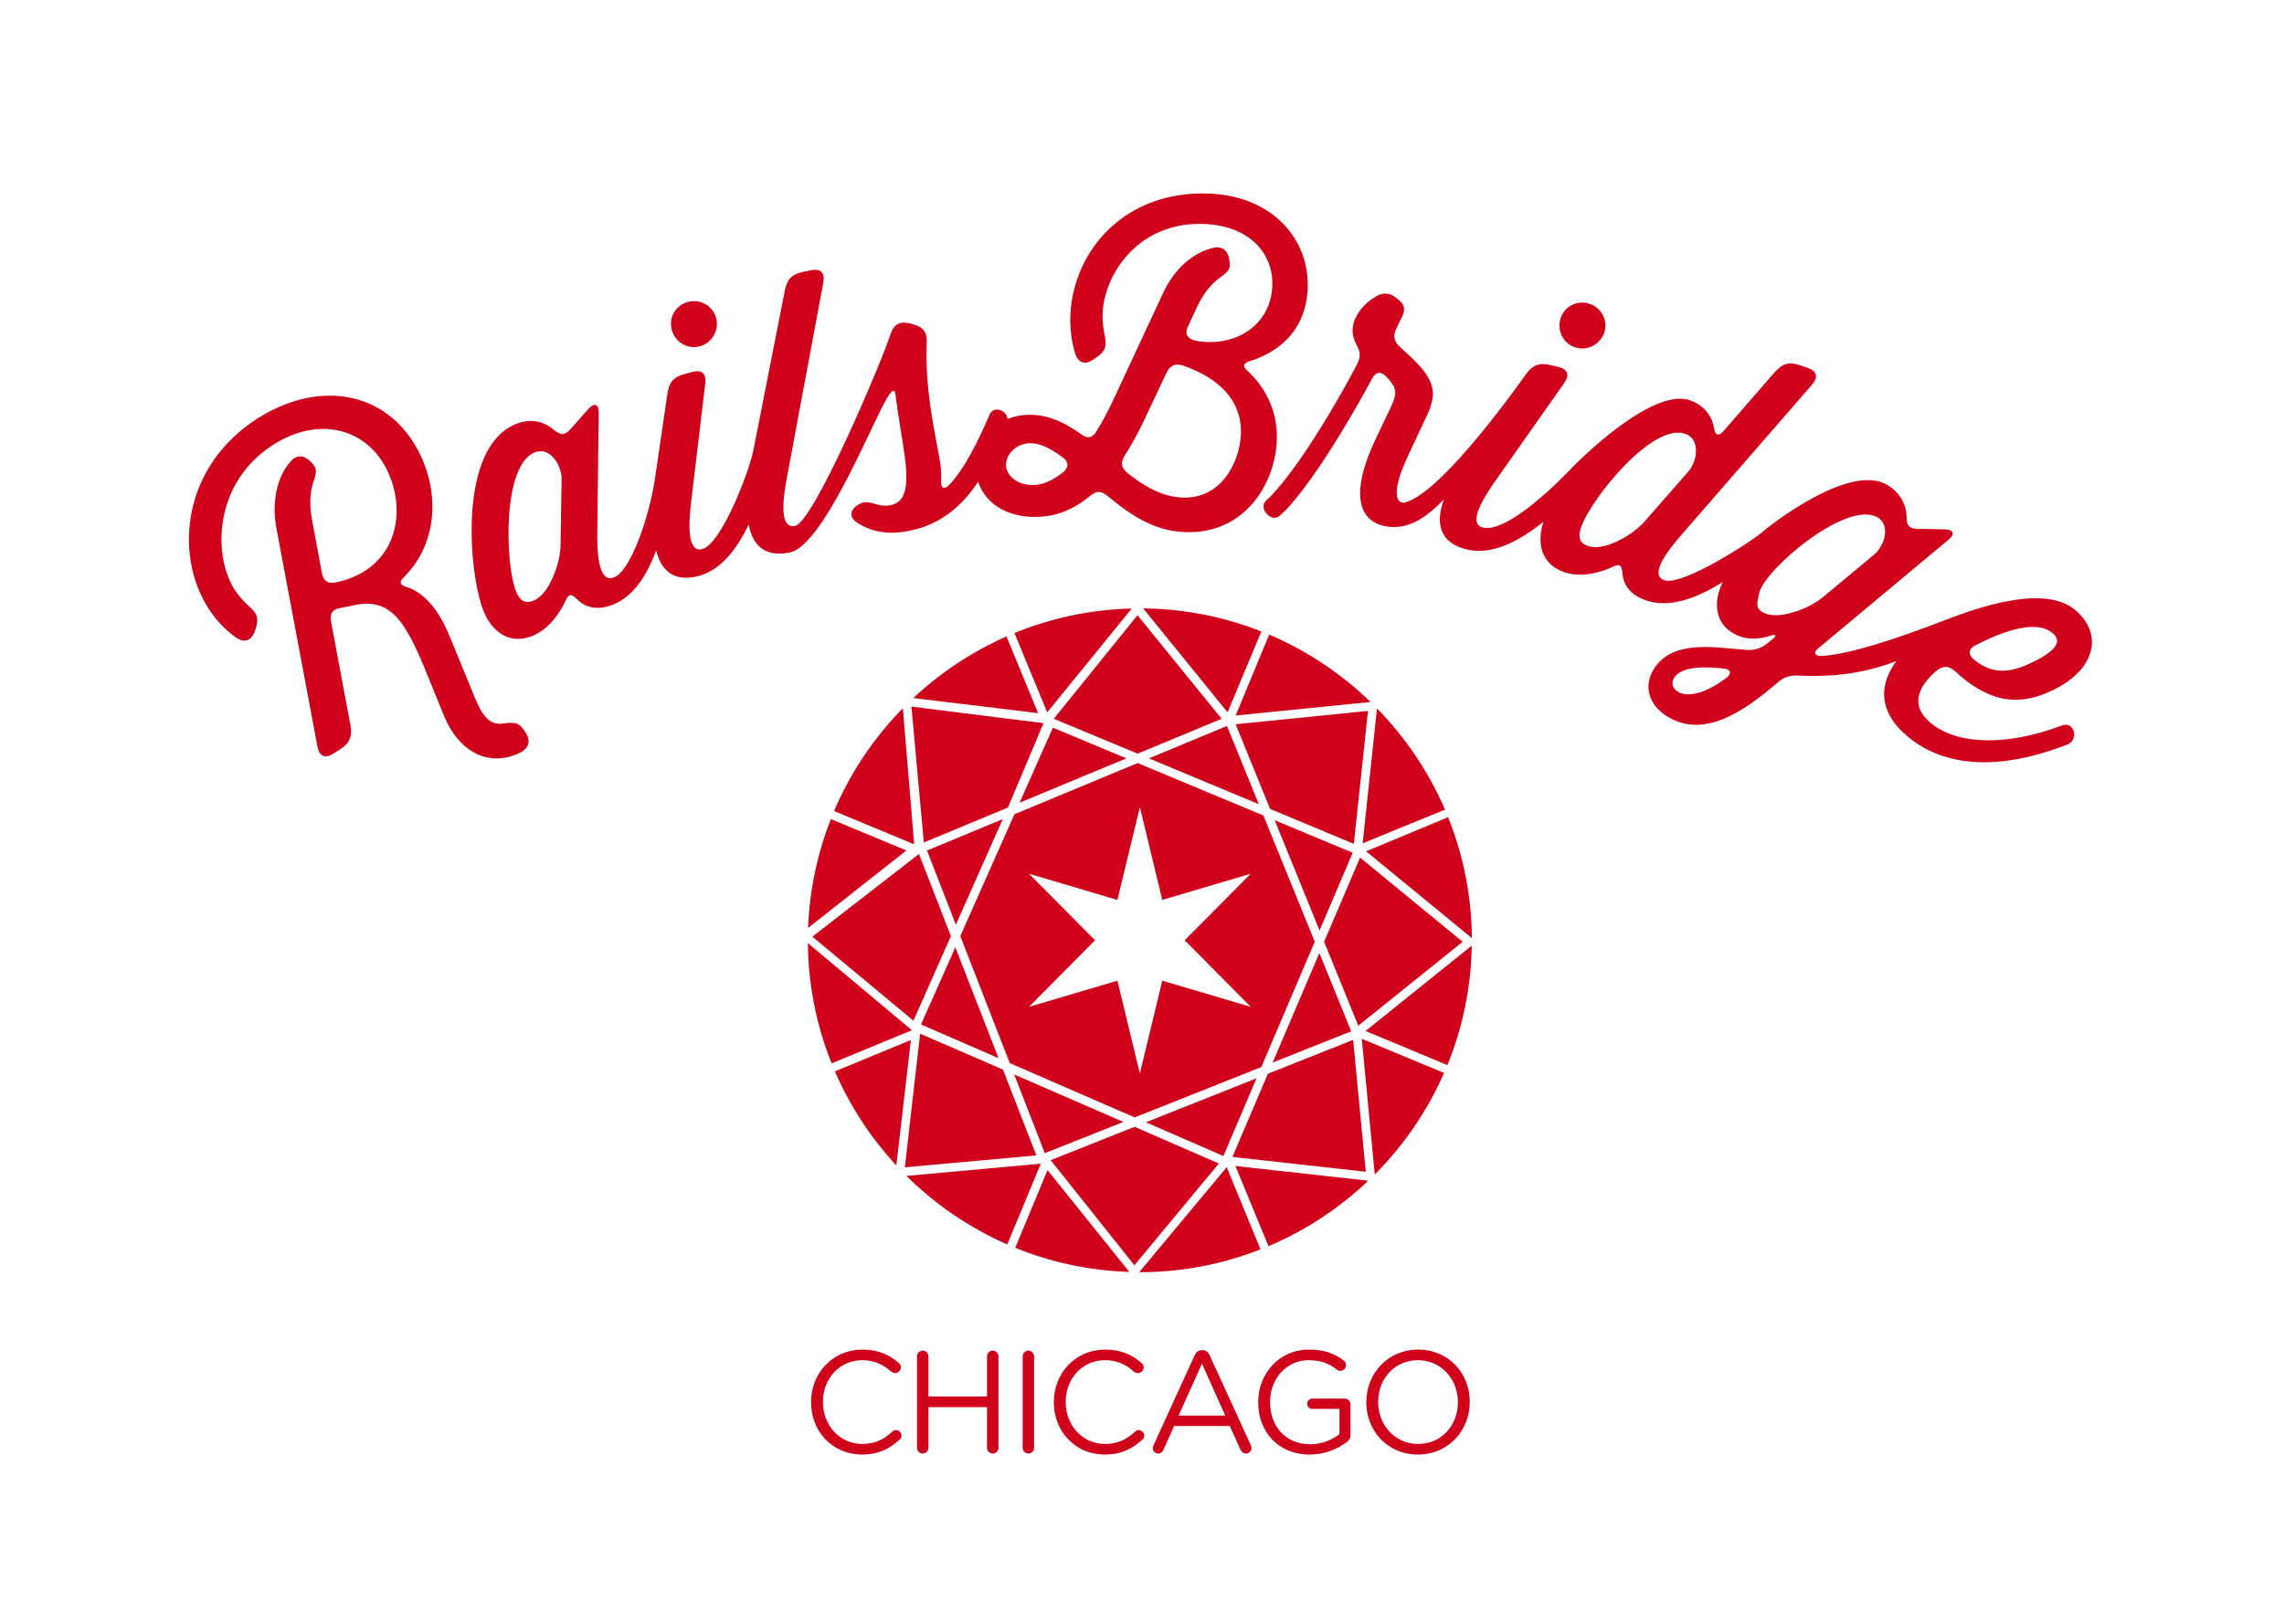
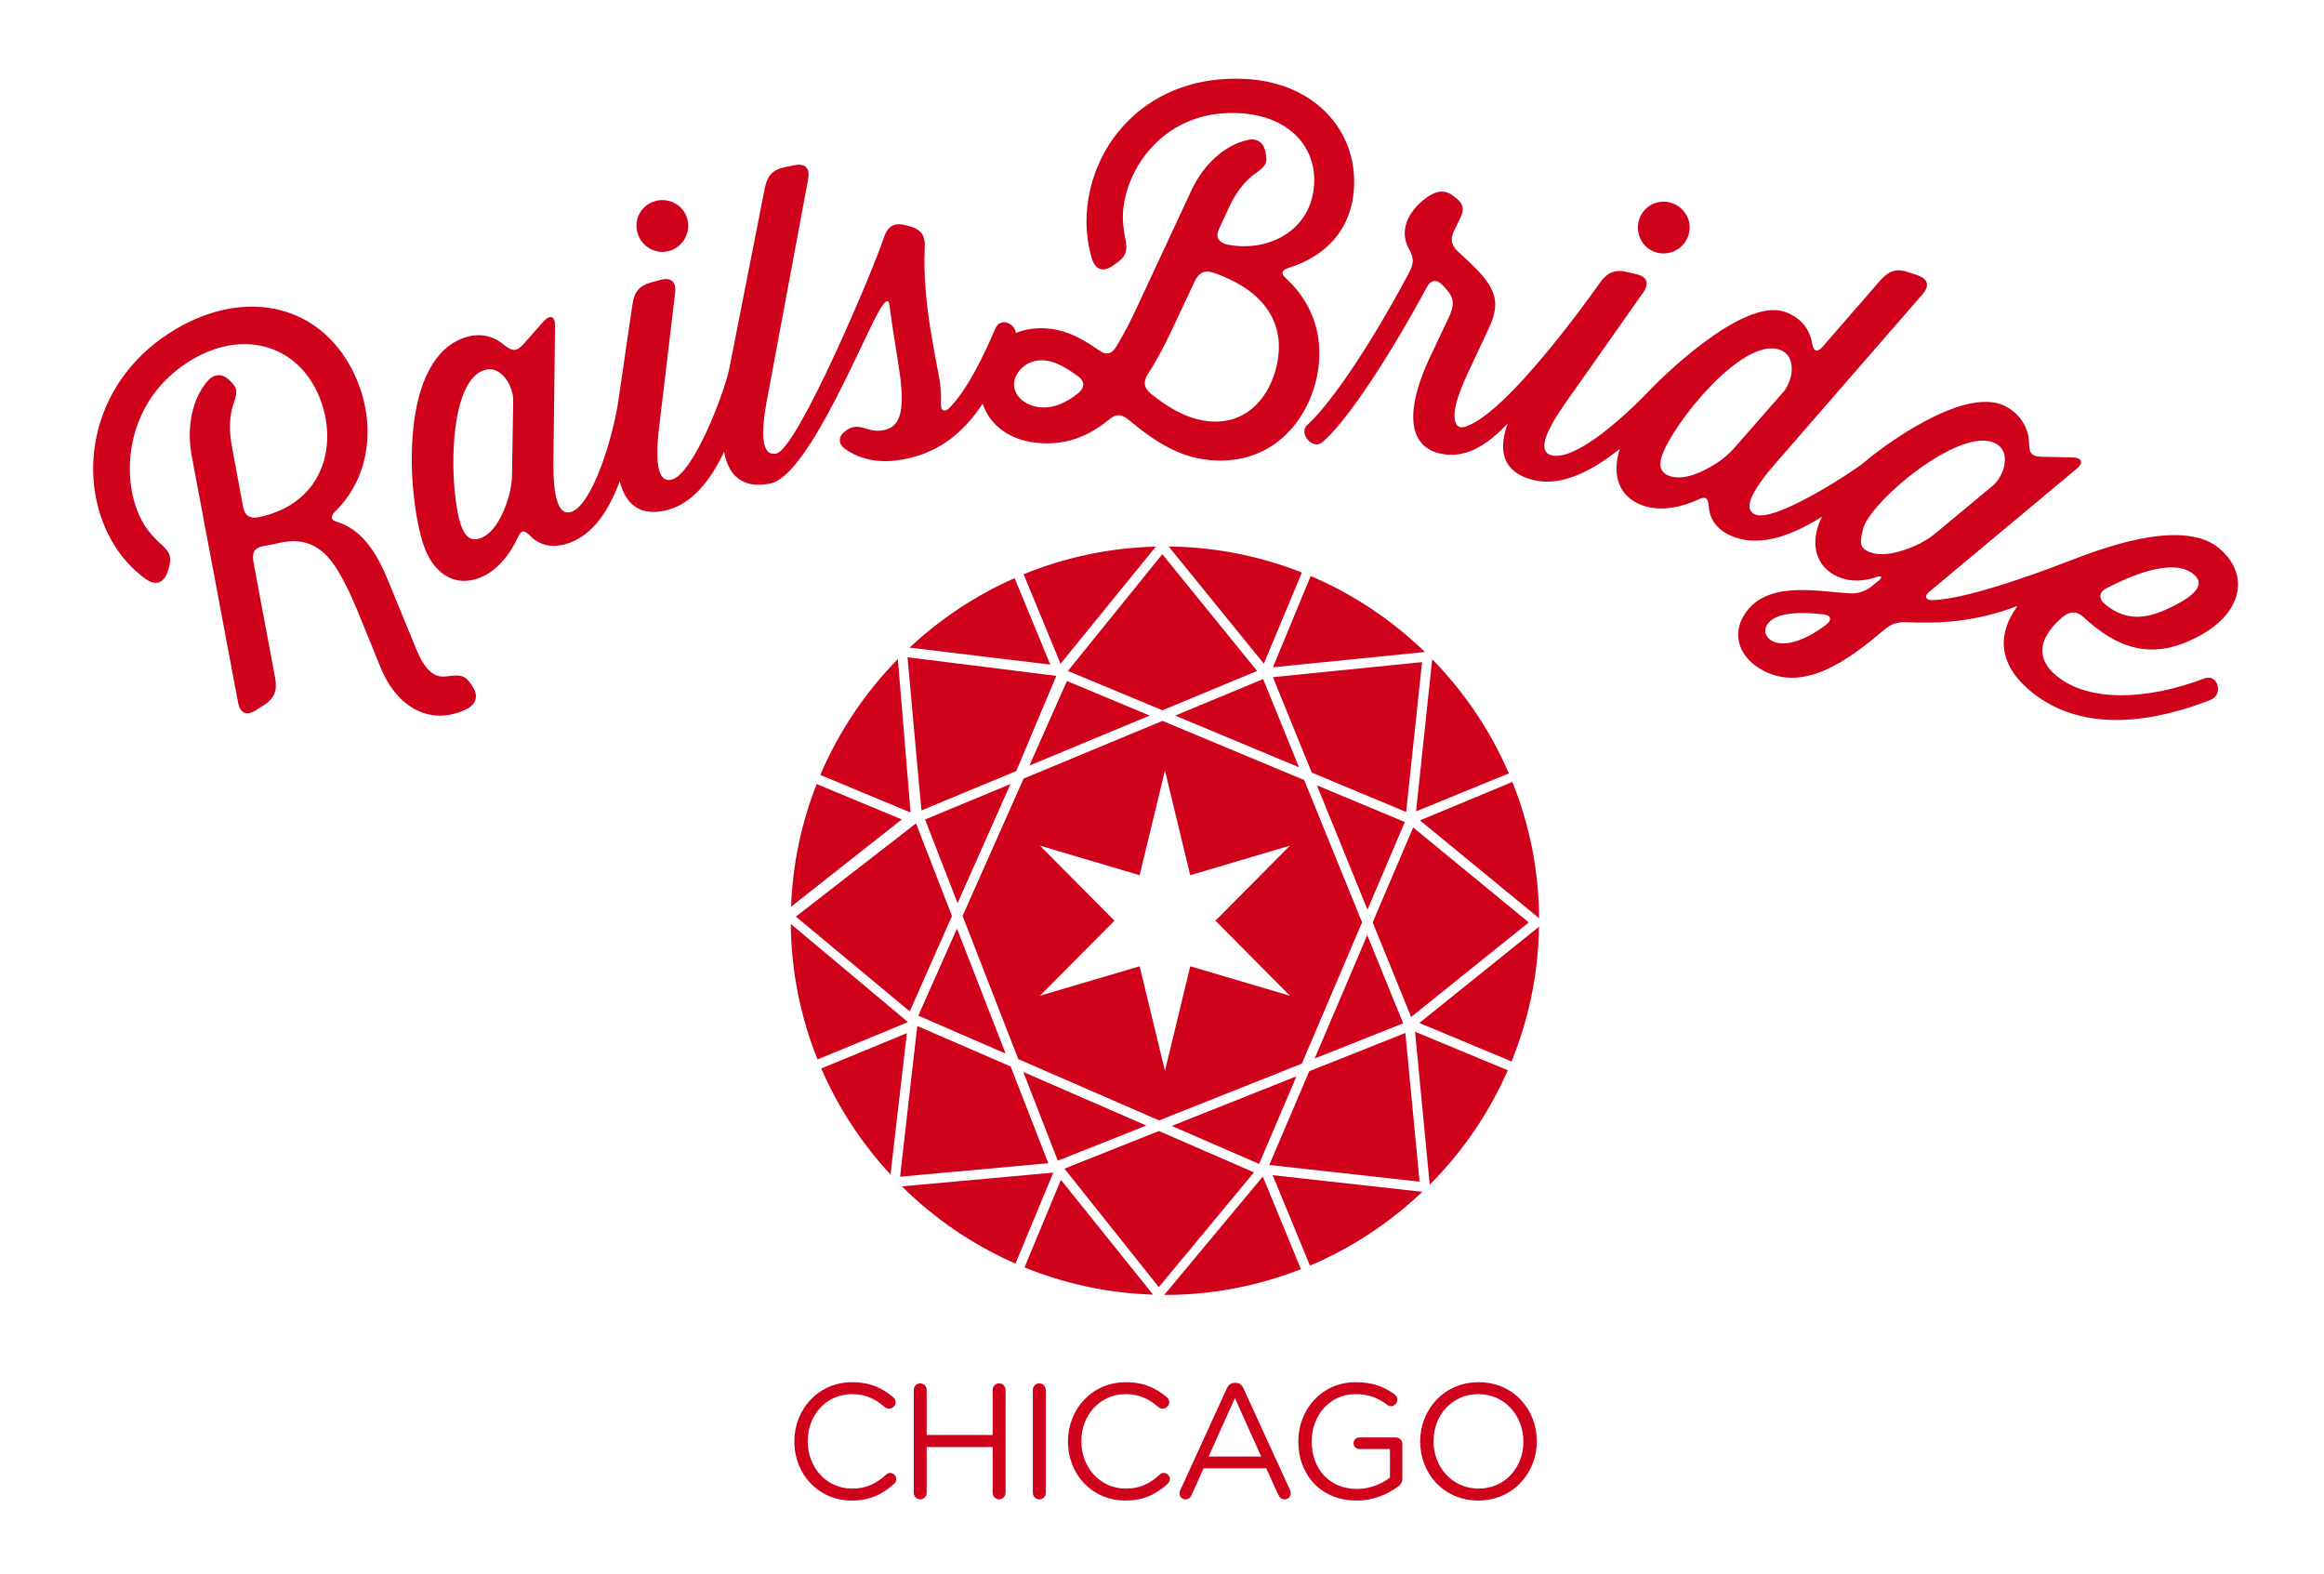
- <svg xmlns="http://www.w3.org/2000/svg" width="1440px" height="1024px" viewBox="0 0 1440 1024" version="1.1">
+ <svg xmlns="http://www.w3.org/2000/svg" viewBox="0 0 325 220" version="1.1">
  <defs />
  <g id="Primary" stroke="none" stroke-width="1" fill="none" fill-rule="evenodd">
    <g id="dark_red" fill="#D0011B">
-       <g id="primary_red" transform="translate(119, 122)">
-         <path d="M424.419,795.268 C434.928,795.268 441.872,791.611 448.177,785.852 C448.817,785.304 449.365,784.39 449.365,783.293 C449.365,781.464 447.72,779.819 445.893,779.819 C444.979,779.819 444.157,780.276 443.609,780.825 C438.126,785.852 432.552,788.595 424.602,788.595 C410.53,788.595 399.839,776.985 399.839,762.176 L399.839,761.993 C399.839,747.276 410.439,735.757 424.602,735.757 C432.461,735.757 438.035,738.683 442.969,743.07 C443.517,743.436 444.34,743.893 445.345,743.893 C447.264,743.893 449,742.248 449,740.328 C449,739.048 448.269,738.043 447.538,737.403 C441.598,732.466 435.019,729.084 424.693,729.084 C405.87,729.084 392.346,744.076 392.346,762.176 L392.346,762.359 C392.346,780.733 405.961,795.268 424.419,795.268 L424.419,795.268 Z M459.143,790.972 C459.143,792.983 460.787,794.628 462.706,794.628 C464.717,794.628 466.361,792.983 466.361,790.972 L466.361,765.376 L503.278,765.376 L503.278,790.972 C503.278,792.983 504.922,794.628 506.933,794.628 C508.852,794.628 510.496,792.983 510.496,790.972 L510.496,733.381 C510.496,731.369 508.852,729.724 506.933,729.724 C504.922,729.724 503.278,731.369 503.278,733.381 L503.278,758.611 L466.361,758.611 L466.361,733.381 C466.361,731.369 464.717,729.724 462.706,729.724 C460.787,729.724 459.143,731.369 459.143,733.381 L459.143,790.972 Z M525.756,790.972 C525.756,792.983 527.401,794.628 529.32,794.628 C531.33,794.628 532.975,792.983 532.975,790.972 L532.975,733.381 C532.975,731.369 531.33,729.724 529.32,729.724 C527.401,729.724 525.756,731.369 525.756,733.381 L525.756,790.972 Z M577.476,795.268 C587.984,795.268 594.929,791.611 601.234,785.852 C601.873,785.304 602.421,784.39 602.421,783.293 C602.421,781.464 600.777,779.819 598.949,779.819 C598.035,779.819 597.213,780.276 596.665,780.825 C591.182,785.852 585.608,788.595 577.658,788.595 C563.586,788.595 552.895,776.985 552.895,762.176 L552.895,761.993 C552.895,747.276 563.495,735.757 577.658,735.757 C585.517,735.757 591.091,738.683 596.025,743.07 C596.573,743.436 597.396,743.893 598.401,743.893 C600.32,743.893 602.056,742.248 602.056,740.328 C602.056,739.048 601.325,738.043 600.594,737.403 C594.654,732.466 588.075,729.084 577.75,729.084 C558.926,729.084 545.402,744.076 545.402,762.176 L545.402,762.359 C545.402,780.733 559.017,795.268 577.476,795.268 L577.476,795.268 Z M607.813,791.337 C607.813,793.165 609.275,794.628 611.102,794.628 C612.747,794.628 613.935,793.714 614.575,792.16 L621.245,777.259 L656.334,777.259 L663.004,791.977 C663.644,793.44 664.832,794.628 666.568,794.628 C668.487,794.628 670.04,793.074 670.04,791.154 C670.04,790.606 669.858,789.966 669.583,789.326 L643.632,732.649 C642.81,730.638 641.348,729.45 639.155,729.45 L638.789,729.45 C636.505,729.45 635.134,730.638 634.221,732.649 L608.27,789.418 C607.904,790.149 607.813,790.789 607.813,791.337 L607.813,791.337 Z M624.078,770.678 L638.789,737.951 L653.501,770.678 L624.078,770.678 Z M706.774,795.268 C716.277,795.268 724.135,791.794 729.984,787.498 C731.628,786.401 732.451,784.847 732.451,783.11 L732.451,763.639 C732.451,761.628 730.806,759.982 728.887,759.982 L708.327,759.982 C706.591,759.982 705.129,761.445 705.129,763.273 C705.129,765.01 706.591,766.473 708.327,766.473 L725.506,766.473 L725.506,782.379 C721.12,785.944 714.358,788.778 707.048,788.778 C691.514,788.778 681.737,777.442 681.737,762.176 L681.737,761.993 C681.737,747.733 691.879,735.757 706.043,735.757 C714.084,735.757 719.201,738.134 723.77,741.608 C724.501,742.156 725.232,742.522 726.054,742.522 C727.973,742.522 729.618,740.877 729.618,738.865 C729.618,737.586 728.978,736.58 728.156,735.94 C722.308,731.644 716.003,729.084 706.317,729.084 C687.128,729.084 674.244,744.624 674.244,762.176 L674.244,762.359 C674.244,780.642 686.671,795.268 706.774,795.268 L706.774,795.268 Z M774.941,795.268 C794.404,795.268 807.654,779.819 807.654,762.176 L807.654,761.993 C807.654,744.35 794.587,729.084 775.124,729.084 C755.66,729.084 742.411,744.533 742.411,762.176 L742.411,762.359 C742.411,780.002 755.478,795.268 774.941,795.268 L774.941,795.268 Z M775.124,788.595 C760.503,788.595 749.904,776.711 749.904,762.176 L749.904,761.993 C749.904,747.458 760.321,735.757 774.941,735.757 C789.561,735.757 800.161,747.641 800.161,762.176 L800.161,762.359 C800.161,776.894 789.744,788.595 775.124,788.595 L775.124,788.595 Z" id="CHICAGO" />
-         <path d="M677.548,392.288 L598.257,359.199 L520.588,391.468 L486.449,468.321 L517.61,548.386 L596.393,582.667 L676.225,550.903 L709.915,471.87 L677.548,392.288 L677.548,392.288 Z M669.567,512.93 L613.785,496.446 L599.656,554.971 L585.501,496.446 L529.742,512.93 L571.394,470.958 L529.742,428.989 L585.501,445.517 L599.656,386.97 L613.785,445.517 L669.567,428.989 L627.892,470.958 L669.567,512.93 Z M660.053,329.226 L745.076,320.676 C726.674,302.864 705.065,288.348 681.171,278.188 C681.137,278.344 660.053,329.226 660.053,329.226 Z M541.245,327.265 L594.535,261.747 C568.438,262.38 543.506,267.802 520.585,277.206 L541.245,327.265 Z M742.294,414.844 L808.962,469.588 C808.789,442.676 803.467,416.959 793.978,393.332 C793.766,393.514 742.294,414.844 742.294,414.844 Z M407.401,553.621 C416.903,575.59 430.07,595.62 446.123,612.955 L455.285,533.861 L407.401,553.621 Z M659.883,613.278 L680.772,663.87 C704.206,653.961 725.443,639.866 743.636,622.585 L659.883,613.278 Z M676.245,276.229 C653.11,267.082 627.996,261.931 601.735,261.671 L654.96,327.217 C654.96,327.217 676.178,276.344 676.245,276.229 Z M535.513,327.719 L515.551,279.355 C493.783,288.962 473.949,302.167 456.797,318.221 L535.513,327.719 Z M793.535,549.672 C803.068,526.332 808.482,500.922 808.909,474.323 L741.948,528.16 C741.948,528.16 793.445,549.622 793.535,549.672 Z M452.485,619.557 C470.715,637.606 492.237,652.323 516.039,662.757 L537.199,611.855 L452.485,619.557 Z M510.541,545.308 L483.318,475.367 L461.689,524.05 L510.541,545.308 Z M683.392,548.054 L732.892,528.358 L712.821,479.011 L683.392,548.054 Z M654.393,614.051 L599.248,680.261 C599.382,680.261 599.513,680.273 599.647,680.273 C626.472,680.273 652.116,675.127 675.72,665.865 L654.393,614.051 Z M452.441,414.322 L404.845,394.538 C396.403,415.941 391.39,439.032 390.5,463.159 L452.441,414.322 Z M605.377,356.241 L674.643,385.145 L654.575,335.801 L605.377,356.241 Z M513.338,552.493 L461.106,529.863 C460.997,530.281 451.492,614.152 451.492,614.152 L534.402,606.612 L513.338,552.493 Z M545.368,331.274 L598.26,353.272 L651.206,331.274 L598.165,265.957 L545.368,331.274 Z M749.148,324.711 L740.111,409.824 C740.111,409.824 791.754,388.599 792.039,388.58 C781.744,364.674 767.109,343.064 749.148,324.711 Z M738.49,418.801 L715.846,471.921 L737.362,524.826 L803.171,471.915 L738.49,418.801 Z M739.564,533.094 L747.752,618.642 C766.035,600.314 780.915,578.618 791.45,554.606 C791.361,554.578 739.564,533.094 739.564,533.094 Z M543.43,609.629 L596.217,675.917 L649.454,611.724 L596.298,588.594 L543.43,609.629 Z M390.349,472.769 C390.581,499.513 395.886,525.068 405.322,548.559 L455.924,527.675 L390.349,472.769 Z M465.451,414.375 L483.653,461.135 L513.243,394.518 L465.451,414.375 Z M521.082,664.88 C543.419,673.977 567.654,679.304 593.005,680.102 L541.441,615.913 L521.082,664.88 Z M734.128,533.758 L680.367,555.147 L658.016,607.583 L742.09,616.917 L734.128,533.758 Z M733.829,415.773 L684.665,395.258 L712.941,464.777 L733.829,415.773 Z M589.227,585.519 L520.41,555.571 L539.73,605.211 L589.227,585.519 Z M455.647,323.595 C455.647,323.595 463.333,409.004 463.461,409.277 L516.472,387.252 L538.894,334.028 L455.647,323.595 Z M450.242,324.614 C432.018,343.212 417.194,365.157 406.865,389.451 L457.361,410.443 L450.242,324.614 Z M673.203,557.999 L603.465,585.745 L652.314,607.003 L673.203,557.999 Z M743.471,326.338 L660.047,334.726 L681.762,388.117 L734.572,410.153 L743.471,326.338 Z M393.188,468.667 L456.898,521.681 L480.521,468.335 L460.394,416.538 L393.188,468.667 Z M523.817,384.202 L591.141,356.23 L544.829,336.903 L523.817,384.202 Z" id="gem" />
-         <path d="M1102.13,300.83 C1106.139,297.704 1109.668,297.814 1113.381,301.087 C1132.791,319.035 1151.359,324.845 1175.039,313.34 C1203.351,299.815 1206.812,276.652 1188.797,262.238 C1167.209,244.96 1118.748,264.771 1105.762,269.637 C1102.325,270.925 1051.416,291.109 1028.968,291.665 C1024.966,291.663 1024.286,289.433 1027.198,286.983 L1109.506,218.311 C1113.703,214.949 1112.623,211.971 1107.361,211.83 L1090.728,211.489 C1084.622,211.43 1083.087,209.81 1083.035,203.91 C1082.873,194.216 1076.775,186.633 1069.376,183.005 C1045.716,171.404 998.063,208.28 992.158,213.485 C985.512,219.347 941.64,247.821 930.29,243.903 C925.393,242.215 922.625,236.528 940.787,215.651 L1023.389,120.634 C1027.532,115.838 1026.607,112.029 1020.597,109.955 L1015.926,108.342 C1009.026,105.962 1004.843,107.257 1000.021,112.568 L967.39,150.117 C964.602,153.14 962.521,152.672 961.749,148.42 C960.843,142.379 957.208,134.154 946.303,130.389 C922.01,122.006 873.784,171.204 872.977,172.051 C851.156,194.988 827.727,213.433 816.038,210.695 C810.996,209.513 807.662,204.136 823.605,181.515 L867.127,119.657 C870.762,114.466 869.45,110.772 863.261,109.319 L858.447,108.192 C851.342,106.525 847.314,108.241 843.057,114.014 C843.057,114.014 790.286,189.649 766.431,194.955 C763.213,195.671 756.211,192.055 768.966,164.916 L780.928,139.382 C783.317,134.323 784.25,130.13 784.398,127.31 C785.045,115.085 772.825,105.48 763.625,96.741 C759.801,93.238 759.048,89.662 761.412,85.071 L764.856,77.947 C767.233,73.121 766.692,70.03 762.384,66.737 L760.804,65.473 C757.414,62.702 752.948,62.464 749.061,64.616 C741.288,68.917 734.258,77.032 733.811,85.495 C733.634,88.786 734.414,91.891 735.909,94.799 C739.136,100.628 739,103.215 735.854,109.176 C711.253,155.254 689.91,184.298 679.278,193.632 C674.08,198.308 682.303,207.703 687.478,203.498 C699.546,193.766 723.052,159.416 746.06,116.789 C748.412,112.436 751.505,111.892 755.079,115.617 C759.542,120.332 760.828,122.757 760.642,126.286 C760.616,126.754 760.493,129.106 758.363,133.706 L748.544,154.402 C729.71,193.95 739.972,209.346 758.544,210.33 C770.169,210.947 780.918,203.969 791.34,192.872 C784.377,212.176 792.409,221.357 806.021,224.547 C820.949,228.048 837.365,220.399 854.127,207.027 C849.567,220.844 853.009,233.919 867.061,238.769 C878.41,242.686 890.737,238.722 897.842,235.447 C902.035,233.406 903.438,234.388 903.836,239.009 C904.149,244.595 906.894,252.517 918.691,256.588 C933.087,261.555 949.886,255.856 967.185,245.01 C960.892,257.607 962.13,271.188 974.466,277.775 C982.984,282.321 992.081,280.777 998.037,278.618 C1000.586,277.844 1001.083,278.91 999.145,280.544 L995.374,283.602 C991.925,286.564 987.356,288.127 982.937,287.903 C964.327,286.771 935.954,280.429 923.743,299.796 C916.704,310.981 920.577,323.724 934.28,331.041 C957.54,343.462 982.475,324.753 1001.441,308.726 C1005.544,305.044 1009.158,303.773 1014.629,304.025 C1031.605,304.71 1052.169,304.272 1076.533,294.923 C1063.99,312.292 1066.963,329.071 1084.73,343.292 C1114.141,366.827 1154.184,359.371 1184.517,347.464 C1192.056,344.448 1188.567,332.611 1181.174,335.439 C1148.708,347.751 1116.646,348.629 1098.815,334.361 C1082.272,321.121 1094.003,307.593 1102.13,300.83 L1102.13,300.83 Z M1126.18,285.095 C1138.057,278.92 1162.913,267.455 1174.86,277.015 C1181.294,282.164 1177.763,288.084 1162.835,295.434 C1151.399,301.058 1138.603,304.99 1125.479,293.883 C1121.802,290.94 1122.061,287.227 1126.18,285.095 L1126.18,285.095 Z M917.952,206.773 C915.84,209.28 911.256,213.179 908.41,214.935 C901.663,219.33 890.433,225.169 881.977,222.25 C877.08,220.559 875.63,216.823 877.782,210.592 C883.849,193.011 922.554,144.359 943.473,151.577 C949.484,153.651 950.541,159.245 950.195,163.859 C950.009,167.282 948.019,172.322 945.908,174.832 L917.952,206.773 L917.952,206.773 Z M969.622,305.343 C954.894,316.429 944.867,317.213 939.565,314.649 C935.827,312.653 934.443,309.246 936.218,305.922 C940.432,298.033 955.805,298.233 967.879,299.61 C972.185,300.041 972.96,302.591 969.622,305.343 L969.622,305.343 Z M1019.676,261.084 C1012.322,264.361 1000.313,268.359 992.422,264.145 C987.855,261.703 988.655,258.398 990.117,251.971 C993.481,237.173 1044.763,193.616 1064.284,204.038 C1069.889,207.032 1070.054,212.725 1068.985,217.223 C1068.262,220.576 1065.506,225.242 1063.024,227.386 L1030.383,254.525 C1027.907,256.67 1022.765,259.796 1019.676,261.084 Z M875.251,97.381 C883.044,99.206 890.968,94.295 892.795,86.5 C894.619,78.708 889.654,71.012 881.859,69.188 C874.067,67.358 866.428,72.097 864.598,79.89 C862.772,87.684 867.456,95.552 875.251,97.381 Z M197.332,334.351 C190.328,335.192 185.339,329.998 180.791,318.936 L165.157,280.881 C159.867,267.78 151.738,252.859 137.269,248.129 C132.918,246.999 132.499,245.031 135.762,241.829 C158.48,219.229 158.539,183.446 141.441,156.655 C120.415,123.717 79.963,118.536 43.254,141.969 C-3.38,171.733 -9.767,226.92 12.4,261.645 C17.972,270.376 24.517,276.255 29.668,279.946 C34.819,283.642 39.221,282.227 41.488,276.591 C44.53,268.227 43.676,265.14 37.512,259.86 C34.692,257.19 31.493,253.927 28.957,249.958 C15.025,228.13 15.738,182.433 53.243,158.494 C80.627,141.014 108.315,147.638 121.995,169.069 C138.46,194.866 134.564,236.452 92.723,245.285 C87.741,246.232 84.905,244.412 83.958,239.43 L77.592,204.951 C75.589,193.94 77.06,185.741 79.057,180.557 C81.143,174.201 80.526,172.357 75.391,167.816 C71.921,165.003 67.804,165.118 64.668,168.515 C55.256,178.711 52.518,194.983 55.03,209.857 L81.131,348.756 C82.313,354.986 85.872,356.624 91.228,353.203 L95.395,350.543 C101.549,346.616 103.131,342.534 101.965,335.458 L89.688,269.844 C88.94,264.736 90.491,262.351 95.473,261.404 L100.977,260.404 C109.245,258.478 123.358,254.775 135.155,272.382 C139.28,278.406 143.425,286.651 148.101,297.911 L160.926,329.384 C170.329,352.427 189.337,362.076 208.787,352.733 C214.524,349.91 215.727,345.23 212.434,340.072 C208.507,333.92 206.829,333.038 197.332,334.351 Z M322.215,96.385 C329.941,94.295 334.581,86.208 332.491,78.484 C330.4,70.758 322.377,66.344 314.651,68.434 C306.924,70.525 302.449,78.322 304.539,86.048 C306.632,93.775 314.488,98.476 322.215,96.385 Z M663.322,152.241 C662.399,169.638 651.021,193.079 625.866,191.744 C612.702,191.047 601.298,183.841 591.796,176.265 C587.742,172.75 587.434,169.669 590.021,165.328 C595.667,156.669 599.888,148.17 603.073,141.503 L616.358,113.213 C618.735,108.387 621.878,106.904 626.975,108.59 C660.996,120.53 663.896,141.428 663.322,152.241 L663.322,152.241 Z M551.031,175.99 C544.632,181.073 537.862,184.251 530.811,183.874 C521.644,183.389 514.889,177.374 515.252,170.556 C515.6,163.974 522.333,157.025 531.736,157.521 C537.848,157.846 544.256,161.486 550.836,166.314 C554.93,169.125 554.965,172.899 551.031,175.99 L551.031,175.99 Z M234.408,221.866 C234.42,225.145 233.445,231.082 232.407,234.263 C230.104,241.978 225.314,253.692 216.975,256.934 C212.149,258.81 208.625,256.896 206.238,250.754 C199.498,233.42 197.56,171.279 218.188,163.258 C224.111,160.956 228.534,164.539 231.253,168.282 C233.325,171.011 235.069,176.145 235.081,179.422 L234.408,221.866 L234.408,221.866 Z M667.583,111.921 C664.204,108.912 664.774,107.057 669.327,105.649 C681.552,101.817 703.828,90.74 705.424,60.651 C707.081,29.385 683.77,2.22 644.749,0.151 C590.916,-2.705 558.014,35.391 555.857,76.059 C555.335,85.93 556.99,94.74 558.793,100.729 C560.598,106.718 564.989,108.366 570.124,104.868 L571.101,104.213 C577.947,99.625 579.037,96.852 577.344,88.748 C576.602,84.937 575.901,80.422 576.174,75.25 C577.52,49.862 599.768,17.096 641.14,19.288 C669.819,20.809 684.189,38.781 683.13,58.761 C681.71,85.561 656.563,97.428 634.181,92.706 C629.532,91.515 627.811,88.36 629.93,83.993 L635.787,71.339 C640.566,61.219 646.531,55.408 651.174,52.353 C656.57,48.395 657.139,46.54 655.807,40.575 L655.609,39.859 C654.423,35.551 651.009,33.249 646.48,34.188 C632.658,36.992 620.96,48.628 614.583,62.198 L584.258,127.305 C581.064,134.208 577.099,142.247 572.459,149.781 C569.869,154.122 566.766,154.901 562.682,151.855 C551.092,143.697 542.323,140.166 532.685,139.658 C526.39,139.323 520.933,140.329 516.26,142.226 C515.598,136.604 507.457,133.485 504.832,139.615 C497.876,155.92 488.996,173.89 479.343,183.89 C476.398,186.873 474.15,185.972 474.348,181.913 C474.576,178.085 474.308,174.088 473.776,169.881 C471.977,157.533 463.93,125.803 465.261,95.022 C465.748,87.604 463.436,84.339 456.308,82.392 L455.081,82.072 C448.449,80.299 444.657,82.204 442.418,88.894 C436.25,107.648 394.011,207.286 382.242,209.659 C377.164,210.683 371.895,207.183 376.978,179.983 L400.059,56.221 C401.203,49.984 398.474,47.174 392.245,48.431 L387.398,49.408 C380.246,50.848 377.296,54.083 375.829,61.103 C375.829,61.103 356.242,160.763 355.986,161.982 C352.699,177.584 335.476,221.082 323.886,224.218 C318.886,225.571 313.401,222.421 316.694,194.946 L325.638,119.85 C326.372,113.552 323.467,110.925 317.332,112.585 L312.56,113.877 C305.514,115.782 302.783,119.205 301.778,126.305 C301.778,126.305 294.36,176.92 294.04,179.154 C290.706,202.498 279.02,237.86 268.049,242.126 C262.345,244.344 257.274,239.748 257.569,213.871 L258.475,138.25 C258.656,132.873 255.695,131.752 252.159,135.653 L240.931,148.354 C237.045,152.643 234.813,152.754 230.083,149.034 C225.488,145.013 217.394,141.087 206.643,145.268 C169.345,159.772 176.532,239.32 185.66,262.796 C191.037,276.617 202.238,284.64 216.281,279.178 C227.47,274.828 234.309,263.834 237.612,256.741 C239.491,252.475 241.195,252.315 244.486,255.582 C248.338,259.641 255.553,263.907 267.183,259.387 C279.896,254.443 288.547,241.728 294.657,225.148 C298.71,241.224 309.311,244.501 321.643,241.165 C334.942,237.566 345.02,225.475 353.029,208.755 C356.04,224.997 366.394,228.943 378.897,226.424 C401.337,221.899 433.919,136.385 441.945,126.446 C444.129,123.743 445.123,123.435 445.565,126.938 C447.486,142.12 450.222,156.248 451.578,166.992 C454.356,188.95 450.217,195.64 441.109,196.794 C432.234,197.914 428.281,191.059 420.319,197.524 C416.877,200.332 416.912,204.36 420.566,206.983 C426.061,211.034 435.85,215.255 449.396,213.541 C472.175,210.662 486.776,198.232 497.687,181.805 C501.525,193.364 512.465,202.941 530.691,203.906 C545.972,204.716 557.813,199.216 567.913,191.028 C572.358,187.257 575.178,187.405 579.47,190.934 C595.956,204.539 609.441,212.56 627.307,213.508 C664.918,215.502 684.502,184.008 685.95,156.74 C687.17,133.704 675.224,118.927 667.583,111.921 L667.583,111.921 Z" id="RailsBridge" />
+       <g id="primary_dark-red" transform="translate(13, 11)">
+         <path d="M106.105,198.817 C108.732,198.817 110.468,197.903 112.044,196.463 C112.204,196.326 112.341,196.097 112.341,195.823 C112.341,195.366 111.93,194.955 111.473,194.955 C111.245,194.955 111.039,195.069 110.902,195.206 C109.531,196.463 108.138,197.149 106.151,197.149 C102.633,197.149 99.96,194.246 99.96,190.544 L99.96,190.498 C99.96,186.819 102.61,183.939 106.151,183.939 C108.115,183.939 109.509,184.671 110.742,185.768 C110.879,185.859 111.085,185.973 111.336,185.973 C111.816,185.973 112.25,185.562 112.25,185.082 C112.25,184.762 112.067,184.511 111.884,184.351 C110.4,183.117 108.755,182.271 106.173,182.271 C101.467,182.271 98.087,186.019 98.087,190.544 L98.087,190.59 C98.087,195.183 101.49,198.817 106.105,198.817 L106.105,198.817 Z M114.786,197.743 C114.786,198.246 115.197,198.657 115.677,198.657 C116.179,198.657 116.59,198.246 116.59,197.743 L116.59,191.344 L125.819,191.344 L125.819,197.743 C125.819,198.246 126.231,198.657 126.733,198.657 C127.213,198.657 127.624,198.246 127.624,197.743 L127.624,183.345 C127.624,182.842 127.213,182.431 126.733,182.431 C126.231,182.431 125.819,182.842 125.819,183.345 L125.819,189.653 L116.59,189.653 L116.59,183.345 C116.59,182.842 116.179,182.431 115.677,182.431 C115.197,182.431 114.786,182.842 114.786,183.345 L114.786,197.743 Z M131.439,197.743 C131.439,198.246 131.85,198.657 132.33,198.657 C132.833,198.657 133.244,198.246 133.244,197.743 L133.244,183.345 C133.244,182.842 132.833,182.431 132.33,182.431 C131.85,182.431 131.439,182.842 131.439,183.345 L131.439,197.743 Z M144.369,198.817 C146.996,198.817 148.732,197.903 150.308,196.463 C150.468,196.326 150.605,196.097 150.605,195.823 C150.605,195.366 150.194,194.955 149.737,194.955 C149.509,194.955 149.303,195.069 149.166,195.206 C147.796,196.463 146.402,197.149 144.415,197.149 C140.897,197.149 138.224,194.246 138.224,190.544 L138.224,190.498 C138.224,186.819 140.874,183.939 144.415,183.939 C146.379,183.939 147.773,184.671 149.006,185.768 C149.143,185.859 149.349,185.973 149.6,185.973 C150.08,185.973 150.514,185.562 150.514,185.082 C150.514,184.762 150.331,184.511 150.148,184.351 C148.664,183.117 147.019,182.271 144.437,182.271 C139.732,182.271 136.351,186.019 136.351,190.544 L136.351,190.59 C136.351,195.183 139.754,198.817 144.369,198.817 L144.369,198.817 Z M151.953,197.834 C151.953,198.291 152.319,198.657 152.776,198.657 C153.187,198.657 153.484,198.428 153.644,198.04 L155.311,194.315 L164.083,194.315 L165.751,197.994 C165.911,198.36 166.208,198.657 166.642,198.657 C167.122,198.657 167.51,198.269 167.51,197.789 C167.51,197.651 167.464,197.491 167.396,197.332 L160.908,183.162 C160.703,182.66 160.337,182.362 159.789,182.362 L159.697,182.362 C159.126,182.362 158.784,182.66 158.555,183.162 L152.067,197.354 C151.976,197.537 151.953,197.697 151.953,197.834 L151.953,197.834 Z M156.019,192.669 L159.697,184.488 L163.375,192.669 L156.019,192.669 Z M176.693,198.817 C179.069,198.817 181.034,197.949 182.496,196.874 C182.907,196.6 183.113,196.212 183.113,195.777 L183.113,190.91 C183.113,190.407 182.701,189.996 182.222,189.996 L177.082,189.996 C176.648,189.996 176.282,190.361 176.282,190.818 C176.282,191.252 176.648,191.618 177.082,191.618 L181.377,191.618 L181.377,195.595 C180.28,196.486 178.59,197.194 176.762,197.194 C172.878,197.194 170.434,194.361 170.434,190.544 L170.434,190.498 C170.434,186.933 172.97,183.939 176.511,183.939 C178.521,183.939 179.8,184.534 180.942,185.402 C181.125,185.539 181.308,185.63 181.514,185.63 C181.993,185.63 182.405,185.219 182.405,184.716 C182.405,184.396 182.245,184.145 182.039,183.985 C180.577,182.911 179.001,182.271 176.579,182.271 C171.782,182.271 168.561,186.156 168.561,190.544 L168.561,190.59 C168.561,195.16 171.668,198.817 176.693,198.817 L176.693,198.817 Z M193.735,198.817 C198.601,198.817 201.913,194.955 201.913,190.544 L201.913,190.498 C201.913,186.088 198.647,182.271 193.781,182.271 C188.915,182.271 185.603,186.133 185.603,190.544 L185.603,190.59 C185.603,195 188.869,198.817 193.735,198.817 L193.735,198.817 Z M193.781,197.149 C190.126,197.149 187.476,194.178 187.476,190.544 L187.476,190.498 C187.476,186.865 190.08,183.939 193.735,183.939 C197.39,183.939 200.04,186.91 200.04,190.544 L200.04,190.59 C200.04,194.223 197.436,197.149 193.781,197.149 L193.781,197.149 Z" id="CHICAGO" />
+         <path d="M169.387,98.072 L149.564,89.8 L130.147,97.867 L121.612,117.08 L129.403,137.096 L149.098,145.667 L169.056,137.726 L177.479,117.968 L169.387,98.072 L169.387,98.072 Z M167.392,128.232 L153.446,124.112 L149.914,138.743 L146.375,124.112 L132.435,128.232 L142.848,117.739 L132.435,107.247 L146.375,111.379 L149.914,96.742 L153.446,111.379 L167.392,107.247 L156.973,117.739 L167.392,128.232 Z M165.013,82.307 L186.269,80.169 C181.668,75.716 176.266,72.087 170.293,69.547 C170.284,69.586 165.013,82.307 165.013,82.307 Z M135.311,81.816 L148.634,65.437 C142.11,65.595 135.876,66.95 130.146,69.301 L135.311,81.816 Z M185.573,103.711 L202.24,117.397 C202.197,110.669 200.867,104.24 198.495,98.333 C198.442,98.378 185.573,103.711 185.573,103.711 Z M101.85,138.405 C104.226,143.898 107.518,148.905 111.531,153.239 L113.821,133.465 L101.85,138.405 Z M164.971,153.32 L170.193,165.968 C176.051,163.49 181.361,159.967 185.909,155.646 L164.971,153.32 Z M169.061,69.057 C163.277,66.771 156.999,65.483 150.434,65.418 L163.74,81.804 C163.74,81.804 169.045,69.086 169.061,69.057 Z M133.878,81.93 L128.888,69.839 C123.446,72.241 118.487,75.542 114.199,79.555 L133.878,81.93 Z M198.384,137.418 C200.767,131.583 202.12,125.231 202.227,118.581 L185.487,132.04 C185.487,132.04 198.361,137.405 198.384,137.418 Z M113.121,154.889 C117.679,159.401 123.059,163.081 129.01,165.689 L134.3,152.964 L113.121,154.889 Z M127.635,136.327 L120.829,118.842 L115.422,131.012 L127.635,136.327 Z M170.848,137.013 L183.223,132.09 L178.205,119.753 L170.848,137.013 Z M163.598,153.513 L149.812,170.065 C149.846,170.065 149.878,170.068 149.912,170.068 C156.618,170.068 163.029,168.782 168.93,166.466 L163.598,153.513 Z M113.11,103.581 L101.211,98.634 C99.101,103.985 97.848,109.758 97.625,115.79 L113.11,103.581 Z M151.344,89.06 L168.661,96.286 L163.644,83.95 L151.344,89.06 Z M128.334,138.123 L115.277,132.466 C115.249,132.57 112.873,153.538 112.873,153.538 L133.601,151.653 L128.334,138.123 Z M136.342,82.819 L149.565,88.318 L162.802,82.819 L149.541,66.489 L136.342,82.819 Z M187.287,81.178 L185.028,102.456 C185.028,102.456 197.939,97.15 198.01,97.145 C195.436,91.168 191.777,85.766 187.287,81.178 Z M184.622,104.7 L178.961,117.98 L184.341,131.206 L200.793,117.979 L184.622,104.7 Z M184.891,133.273 L186.938,154.66 C191.509,150.078 195.229,144.654 197.862,138.651 C197.84,138.644 184.891,133.273 184.891,133.273 Z M135.858,152.407 L149.054,168.979 L162.363,152.931 L149.075,147.148 L135.858,152.407 Z M97.587,118.192 C97.645,124.878 98.972,131.267 101.33,137.14 L113.981,131.919 L97.587,118.192 Z M116.363,103.594 L120.913,115.284 L128.311,98.63 L116.363,103.594 Z M130.271,166.22 C135.855,168.494 141.914,169.826 148.251,170.026 L135.36,153.978 L130.271,166.22 Z M183.532,133.439 L170.092,138.787 L164.504,151.896 L185.522,154.229 L183.532,133.439 Z M183.457,103.943 L171.166,98.814 L178.235,116.194 L183.457,103.943 Z M147.307,146.38 L130.102,138.893 L134.932,151.303 L147.307,146.38 Z M113.912,80.899 C113.912,80.899 115.833,102.251 115.865,102.319 L129.118,96.813 L134.723,83.507 L113.912,80.899 Z M112.56,81.153 C108.005,85.803 104.298,91.289 101.716,97.363 L114.34,102.611 L112.56,81.153 Z M168.301,139.5 L150.866,146.436 L163.079,151.751 L168.301,139.5 Z M185.868,81.585 L165.012,83.682 L170.441,97.029 L183.643,102.538 L185.868,81.585 Z M98.297,117.167 L114.224,130.42 L120.13,117.084 L115.099,104.134 L98.297,117.167 Z M130.954,96.05 L147.785,89.057 L136.207,84.226 L130.954,96.05 Z" id="gem" />
+         <path d="M275.532,75.207 C276.535,74.426 277.417,74.454 278.345,75.272 C283.198,79.759 287.84,81.211 293.76,78.335 C300.838,74.954 301.703,69.163 297.199,65.559 C291.802,61.24 279.687,66.193 276.441,67.409 C275.581,67.731 262.854,72.777 257.242,72.916 C256.242,72.916 256.071,72.358 256.8,71.746 L277.376,54.578 C278.426,53.737 278.156,52.993 276.84,52.957 L272.682,52.872 C271.155,52.857 270.772,52.453 270.759,50.978 C270.718,48.554 269.194,46.658 267.344,45.751 C261.429,42.851 249.516,52.07 248.04,53.371 C246.378,54.837 235.41,61.955 232.572,60.976 C231.348,60.554 230.656,59.132 235.197,53.913 L255.847,30.158 C256.883,28.96 256.652,28.007 255.149,27.489 L253.982,27.086 C252.257,26.491 251.211,26.814 250.005,28.142 L241.847,37.529 C241.151,38.285 240.63,38.168 240.437,37.105 C240.211,35.595 239.302,33.538 236.576,32.597 C230.503,30.502 218.446,42.801 218.244,43.013 C212.789,48.747 206.932,53.358 204.01,52.674 C202.749,52.378 201.916,51.034 205.901,45.379 L216.782,29.914 C217.69,28.616 217.363,27.693 215.815,27.33 L214.612,27.048 C212.835,26.631 211.828,27.06 210.764,28.503 C210.764,28.503 197.571,47.412 191.608,48.739 C190.803,48.918 189.053,48.014 192.242,41.229 L195.232,34.846 C195.829,33.581 196.062,32.533 196.099,31.827 C196.261,28.771 193.206,26.37 190.906,24.185 C189.95,23.309 189.762,22.415 190.353,21.268 L191.214,19.487 C191.808,18.28 191.673,17.508 190.596,16.684 L190.201,16.368 C189.354,15.675 188.237,15.616 187.265,16.154 C185.322,17.229 183.565,19.258 183.453,21.374 C183.409,22.197 183.603,22.973 183.977,23.7 C184.784,25.157 184.75,25.804 183.964,27.294 C177.813,38.814 172.477,46.074 169.82,48.408 C168.52,49.577 170.576,51.926 171.869,50.875 C174.886,48.442 180.763,39.854 186.515,29.197 C187.103,28.109 187.876,27.973 188.77,28.904 C189.886,30.083 190.207,30.689 190.16,31.571 C190.154,31.689 190.123,32.277 189.591,33.427 L187.136,38.6 C182.427,48.487 184.993,52.337 189.636,52.583 C192.542,52.737 195.23,50.992 197.835,48.218 C196.094,53.044 198.102,55.339 201.505,56.137 C205.237,57.012 209.341,55.1 213.532,51.757 C212.392,55.211 213.252,58.48 216.765,59.692 C219.603,60.672 222.684,59.68 224.461,58.862 C225.509,58.352 225.859,58.597 225.959,59.752 C226.037,61.149 226.723,63.129 229.673,64.147 C233.272,65.389 237.472,63.964 241.796,61.252 C240.223,64.402 240.533,67.797 243.617,69.444 C245.746,70.58 248.02,70.194 249.509,69.655 C250.147,69.461 250.271,69.728 249.786,70.136 L248.844,70.9 C247.981,71.641 246.839,72.032 245.734,71.976 C241.082,71.693 233.989,70.107 230.936,74.949 C229.176,77.745 230.144,80.931 233.57,82.76 C239.385,85.865 245.619,81.188 250.36,77.181 C251.386,76.261 252.289,75.943 253.657,76.006 C257.901,76.177 263.042,76.068 269.133,73.731 C265.997,78.073 266.741,82.268 271.183,85.823 C278.535,91.707 288.546,89.843 296.129,86.866 C298.014,86.112 297.142,83.153 295.294,83.86 C287.177,86.938 279.161,87.157 274.704,83.59 C270.568,80.28 273.501,76.898 275.532,75.207 L275.532,75.207 Z M281.545,71.274 C284.514,69.73 290.728,66.864 293.715,69.254 C295.324,70.541 294.441,72.021 290.709,73.859 C287.85,75.265 284.651,76.247 281.37,73.471 C280.45,72.735 280.515,71.807 281.545,71.274 L281.545,71.274 Z M229.488,51.693 C228.96,52.32 227.814,53.295 227.103,53.734 C225.416,54.833 222.608,56.292 220.494,55.562 C219.27,55.14 218.908,54.206 219.445,52.648 C220.962,48.253 230.639,36.09 235.868,37.894 C237.371,38.413 237.635,39.811 237.549,40.965 C237.502,41.82 237.005,43.081 236.477,43.708 L229.488,51.693 L229.488,51.693 Z M242.405,76.336 C238.723,79.107 236.217,79.303 234.891,78.662 C233.957,78.163 233.611,77.312 234.054,76.481 C235.108,74.508 238.951,74.558 241.97,74.903 C243.046,75.01 243.24,75.648 242.405,76.336 L242.405,76.336 Z M254.919,65.271 C253.08,66.09 250.078,67.09 248.105,66.036 C246.964,65.426 247.164,64.6 247.529,62.993 C248.37,59.293 261.191,48.404 266.071,51.009 C267.472,51.758 267.513,53.181 267.246,54.306 C267.066,55.144 266.376,56.31 265.756,56.847 L257.596,63.631 C256.977,64.168 255.691,64.949 254.919,65.271 Z M218.813,24.345 C220.761,24.801 222.742,23.574 223.199,21.625 C223.655,19.677 222.414,17.753 220.465,17.297 C218.517,16.84 216.607,18.024 216.15,19.972 C215.693,21.921 216.864,23.888 218.813,24.345 Z M49.333,83.588 C47.582,83.798 46.335,82.5 45.198,79.734 L41.289,70.22 C39.967,66.945 37.934,63.215 34.317,62.032 C33.23,61.75 33.125,61.258 33.941,60.457 C39.62,54.807 39.635,45.861 35.36,39.164 C30.104,30.929 19.991,29.634 10.814,35.492 C-0.845,42.933 -2.442,56.73 3.1,65.411 C4.493,67.594 6.129,69.064 7.417,69.986 C8.705,70.911 9.805,70.557 10.372,69.148 C11.133,67.057 10.919,66.285 9.378,64.965 C8.673,64.298 7.873,63.482 7.239,62.49 C3.756,57.033 3.935,45.608 13.311,39.623 C20.157,35.253 27.079,36.91 30.499,42.267 C34.615,48.716 33.641,59.113 23.181,61.321 C21.935,61.558 21.226,61.103 20.99,59.858 L19.398,51.238 C18.897,48.485 19.265,46.435 19.764,45.139 C20.286,43.55 20.131,43.089 18.848,41.954 C17.98,41.251 16.951,41.28 16.167,42.129 C13.814,44.678 13.129,48.746 13.757,52.464 L20.283,87.189 C20.578,88.746 21.468,89.156 22.807,88.301 L23.849,87.636 C25.387,86.654 25.783,85.634 25.491,83.864 L22.422,67.461 C22.235,66.184 22.623,65.588 23.868,65.351 L25.244,65.101 C27.311,64.62 30.84,63.694 33.789,68.095 C34.82,69.602 35.856,71.663 37.025,74.478 L40.232,82.346 C42.582,88.107 47.334,90.519 52.197,88.183 C53.631,87.477 53.932,86.307 53.108,85.018 C52.127,83.48 51.707,83.259 49.333,83.588 Z M80.554,24.096 C82.485,23.574 83.645,21.552 83.123,19.621 C82.6,17.689 80.594,16.586 78.663,17.109 C76.731,17.631 75.612,19.58 76.135,21.512 C76.658,23.444 78.622,24.619 80.554,24.096 Z M165.83,38.06 C165.6,42.41 162.755,48.27 156.467,47.936 C153.175,47.762 150.324,45.96 147.949,44.066 C146.936,43.188 146.858,42.417 147.505,41.332 C148.917,39.167 149.972,37.043 150.768,35.376 L154.089,28.303 C154.684,27.097 155.47,26.726 156.744,27.147 C165.249,30.132 165.974,35.357 165.83,38.06 L165.83,38.06 Z M137.758,43.997 C136.158,45.268 134.465,46.063 132.703,45.968 C130.411,45.847 128.722,44.344 128.813,42.639 C128.9,40.994 130.583,39.256 132.934,39.38 C134.462,39.462 136.064,40.371 137.709,41.579 C138.732,42.281 138.741,43.225 137.758,43.997 L137.758,43.997 Z M58.602,55.466 C58.605,56.286 58.361,57.771 58.102,58.566 C57.526,60.494 56.328,63.423 54.244,64.233 C53.037,64.703 52.156,64.224 51.559,62.689 C49.874,58.355 49.39,42.82 54.547,40.815 C56.028,40.239 57.134,41.135 57.813,42.071 C58.331,42.753 58.767,44.036 58.77,44.856 L58.602,55.466 L58.602,55.466 Z M166.896,27.98 C166.051,27.228 166.194,26.764 167.332,26.412 C170.388,25.454 175.957,22.685 176.356,15.163 C176.77,7.346 170.943,0.555 161.187,0.038 C147.729,-0.676 139.503,8.848 138.964,19.015 C138.834,21.483 139.247,23.685 139.698,25.182 C140.15,26.679 141.247,27.091 142.531,26.217 L142.775,26.053 C144.487,24.906 144.759,24.213 144.336,22.187 C144.151,21.234 143.975,20.105 144.043,18.812 C144.38,12.465 149.942,4.274 160.285,4.822 C167.455,5.202 171.047,9.695 170.782,14.69 C170.428,21.39 164.141,24.357 158.545,23.176 C157.383,22.879 156.953,22.09 157.482,20.998 L158.947,17.835 C160.141,15.305 161.633,13.852 162.793,13.088 C164.142,12.099 164.285,11.635 163.952,10.144 L163.902,9.965 C163.606,8.888 162.752,8.312 161.62,8.547 C158.165,9.248 155.24,12.157 153.646,15.549 L146.065,31.826 C145.266,33.552 144.275,35.562 143.115,37.445 C142.467,38.53 141.692,38.725 140.67,37.964 C137.773,35.924 135.581,35.042 133.171,34.914 C131.597,34.831 130.233,35.082 129.065,35.557 C128.9,34.151 126.864,33.371 126.208,34.904 C124.469,38.98 122.249,43.472 119.836,45.973 C119.1,46.718 118.538,46.493 118.587,45.478 C118.644,44.521 118.577,43.522 118.444,42.47 C117.994,39.383 115.983,31.451 116.315,23.756 C116.437,21.901 115.859,21.085 114.077,20.598 L113.77,20.518 C112.112,20.075 111.164,20.551 110.604,22.224 C109.062,26.912 98.503,51.822 95.561,52.415 C94.291,52.671 92.974,51.796 94.245,44.996 L100.015,14.055 C100.301,12.496 99.619,11.793 98.061,12.108 L96.849,12.352 C95.061,12.712 94.324,13.521 93.957,15.276 C93.957,15.276 89.061,40.191 88.996,40.496 C88.175,44.396 83.869,55.27 80.972,56.054 C79.721,56.393 78.35,55.605 79.174,48.736 L81.409,29.962 C81.593,28.388 80.867,27.731 79.333,28.146 L78.14,28.469 C76.379,28.945 75.696,29.801 75.445,31.576 C75.445,31.576 73.59,44.23 73.51,44.788 C72.677,50.624 69.755,59.465 67.012,60.531 C65.586,61.086 64.319,59.937 64.392,53.468 L64.619,34.562 C64.664,33.218 63.924,32.938 63.04,33.913 L60.233,37.089 C59.261,38.161 58.703,38.189 57.521,37.259 C56.372,36.253 54.349,35.272 51.661,36.317 C42.336,39.943 44.133,59.83 46.415,65.699 C47.759,69.154 50.559,71.16 54.07,69.795 C56.868,68.707 58.577,65.958 59.403,64.185 C59.873,63.119 60.299,63.079 61.122,63.896 C62.084,64.91 63.888,65.977 66.796,64.847 C69.974,63.611 72.137,60.432 73.664,56.287 C74.678,60.306 77.328,61.125 80.411,60.291 C83.735,59.391 86.255,56.369 88.257,52.189 C89.01,56.249 91.598,57.236 94.724,56.606 C100.334,55.475 108.48,34.096 110.486,31.611 C111.032,30.936 111.281,30.859 111.391,31.735 C111.872,35.53 112.555,39.062 112.894,41.748 C113.589,47.237 112.554,48.91 110.277,49.198 C108.058,49.479 107.07,47.765 105.08,49.381 C104.219,50.083 104.228,51.09 105.142,51.746 C106.515,52.759 108.962,53.814 112.349,53.385 C118.044,52.666 121.694,49.558 124.422,45.451 C125.381,48.341 128.116,50.735 132.673,50.976 C136.493,51.179 139.453,49.804 141.978,47.757 C143.089,46.814 143.795,46.851 144.867,47.734 C148.989,51.135 152.36,53.14 156.827,53.377 C166.229,53.876 171.126,46.002 171.488,39.185 C171.792,33.426 168.806,29.732 166.896,27.98 L166.896,27.98 Z" id="RailsBridge" />
      </g>
    </g>
  </g>
</svg>
